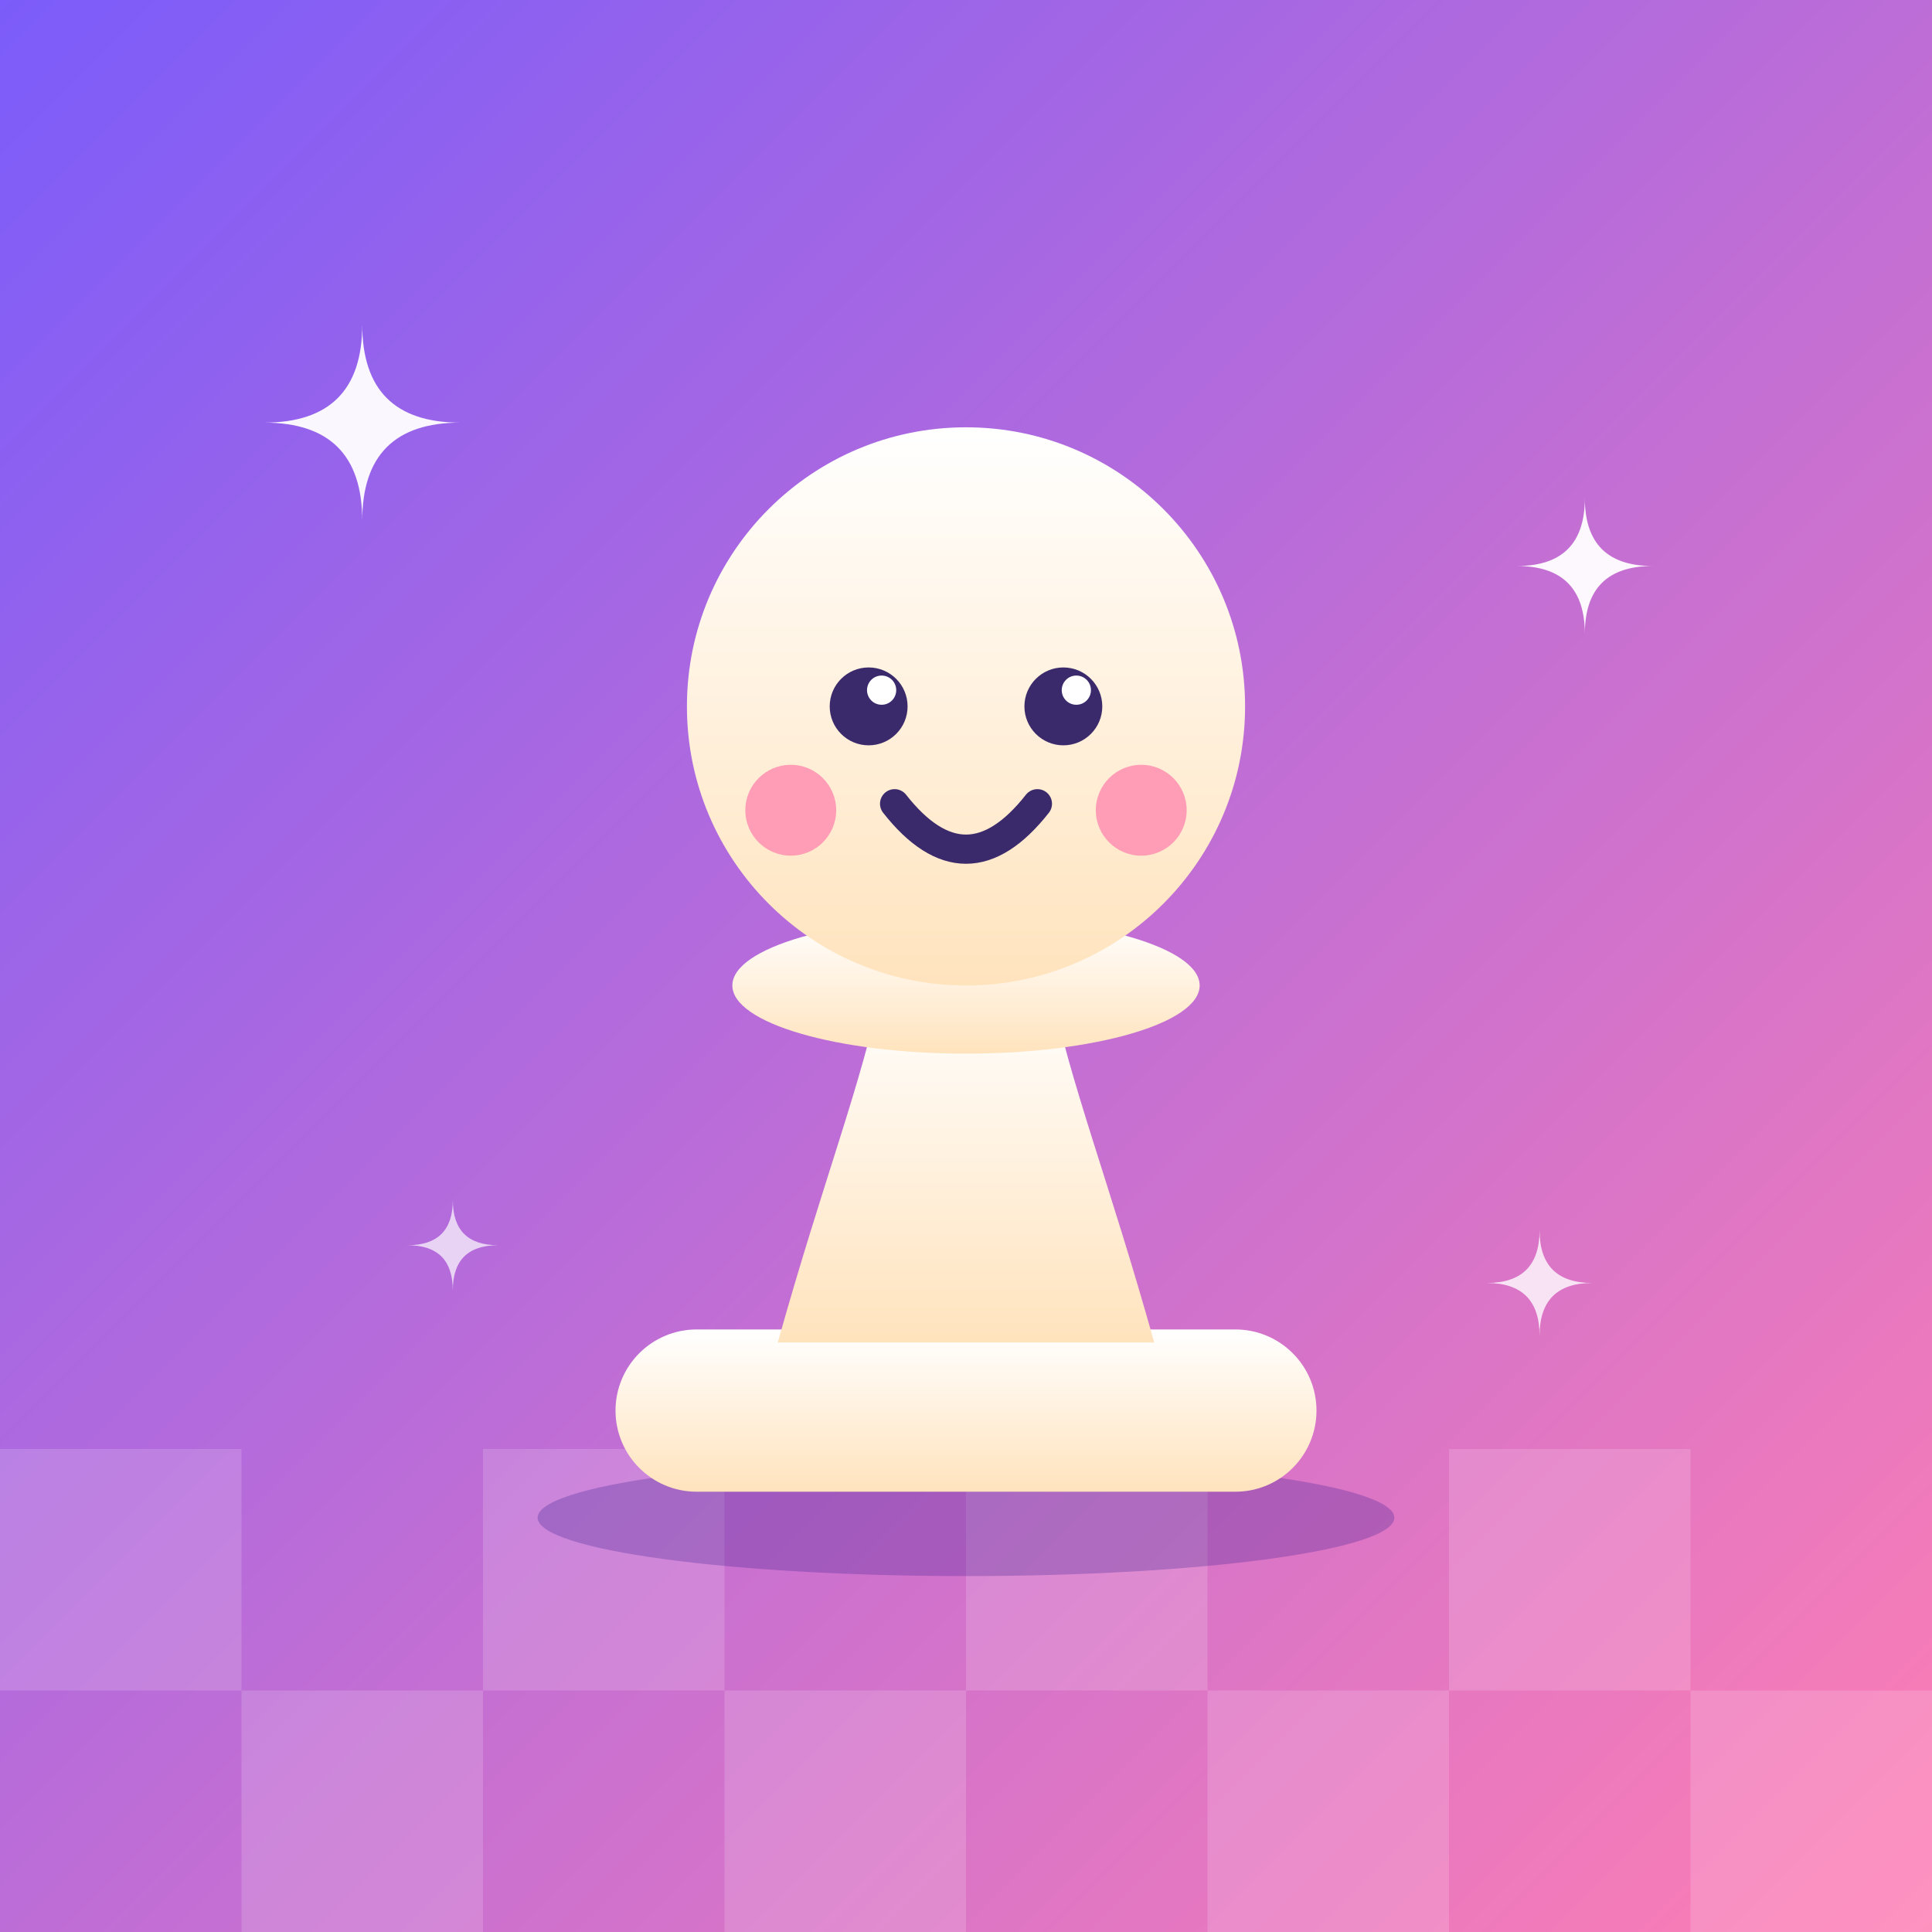
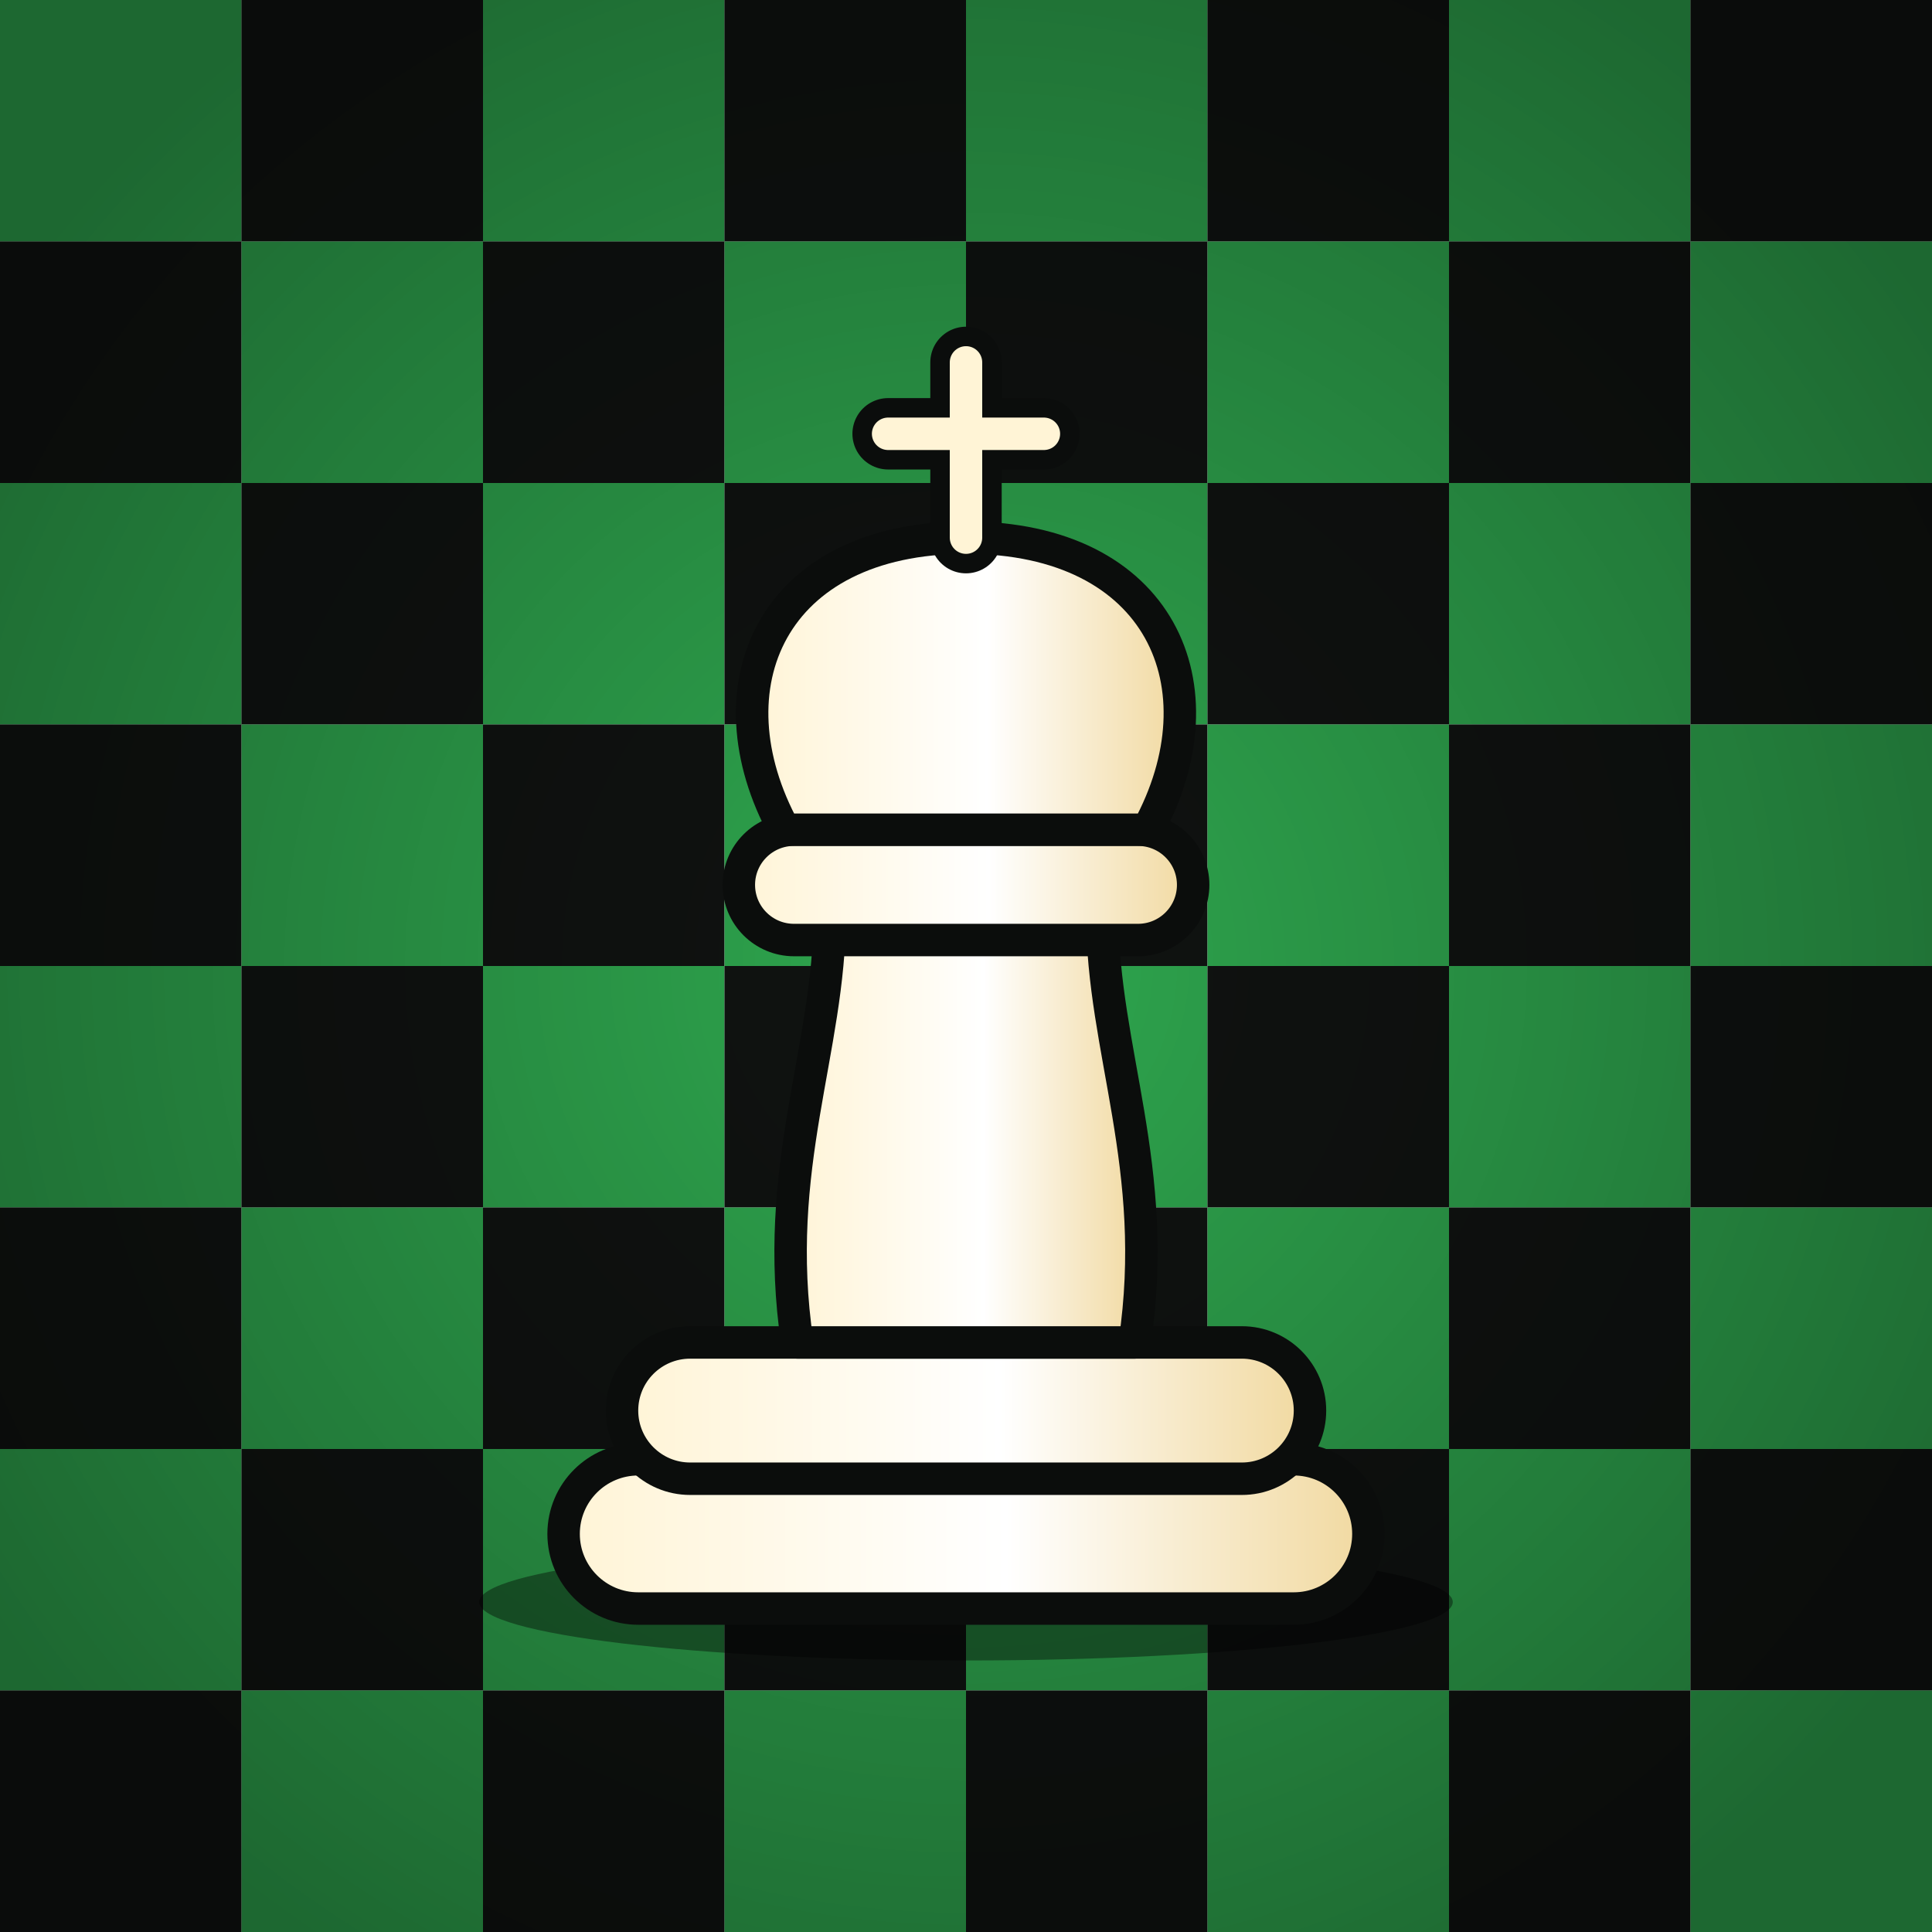
<svg xmlns="http://www.w3.org/2000/svg" viewBox="0 0 512 512">
  <defs>
-     <linearGradient id="bg" x1="0" y1="0" x2="1" y2="1">
-       <stop offset="0" stop-color="#7B5CFA" />
-       <stop offset="1" stop-color="#FF7EB3" />
+     <linearGradient id="king" x1="0" y1="0" x2="1" y2="0">
+       <stop offset="0" stop-color="#FFF4D6" />
+       <stop offset=".55" stop-color="#FFFFFF" />
+       <stop offset="1" stop-color="#F1D9A0" />
    </linearGradient>
-     <linearGradient id="pawn" x1="0" y1="0" x2="0" y2="1">
-       <stop offset="0" stop-color="#FFFFFF" />
-       <stop offset="1" stop-color="#FFE3BD" />
-     </linearGradient>
+     <radialGradient id="glow" cx=".5" cy=".5" r=".6">
+       <stop offset="0" stop-color="#000" stop-opacity=".0" />
+       <stop offset="1" stop-color="#000" stop-opacity=".38" />
+     </radialGradient>
    <clipPath id="clip">
      <rect width="512" height="512" rx="0" />
    </clipPath>
  </defs>
  <g clip-path="url(#clip)">
-     <rect width="512" height="512" fill="url(#bg)" />
-     <g fill="#fff" opacity=".16">
-       <rect x="0" y="384" width="64" height="64" />
-       <rect x="128" y="384" width="64" height="64" />
-       <rect x="256" y="384" width="64" height="64" />
-       <rect x="384" y="384" width="64" height="64" />
-       <rect x="64" y="448" width="64" height="64" />
-       <rect x="192" y="448" width="64" height="64" />
-       <rect x="320" y="448" width="64" height="64" />
-       <rect x="448" y="448" width="64" height="64" />
-     </g>
-     <path d="M96 86Q96 112 122 112Q96 112 96 138Q96 112 70 112Q96 112 96 86Z" fill="#fff" opacity="0.95" />
-     <path d="M420 132Q420 150 438 150Q420 150 420 168Q420 150 402 150Q420 150 420 132Z" fill="#fff" opacity="0.95" />
-     <path d="M408 326Q408 340 422 340Q408 340 408 354Q408 340 394 340Q408 340 408 326Z" fill="#fff" opacity="0.8" />
-     <path d="M120 318Q120 330 132 330Q120 330 120 342Q120 330 108 330Q120 330 120 318Z" fill="#fff" opacity="0.7" />
-     <g transform="translate(256 256) scale(0.86) translate(-256 -256)">
-       <ellipse cx="256" cy="426" rx="132" ry="18" fill="#3B1E8F" opacity=".28" />
-       <rect x="148" y="368" width="216" height="50" rx="25" fill="url(#pawn)" />
-       <path d="M198 372C212 322 224 292 230 262L282 262C288 292 300 322 314 372Z" fill="url(#pawn)" />
-       <ellipse cx="256" cy="262" rx="72" ry="21" fill="url(#pawn)" />
-       <circle cx="256" cy="176" r="86" fill="url(#pawn)" />
-       <circle cx="226" cy="176" r="12" fill="#3B2A6B" />
-       <circle cx="286" cy="176" r="12" fill="#3B2A6B" />
-       <circle cx="230" cy="171" r="4.5" fill="#fff" />
-       <circle cx="290" cy="171" r="4.5" fill="#fff" />
-       <circle cx="202" cy="208" r="14" fill="#FF8FB1" opacity=".85" />
-       <circle cx="310" cy="208" r="14" fill="#FF8FB1" opacity=".85" />
-       <path d="M234 206Q256 234 278 206" stroke="#3B2A6B" stroke-width="9" stroke-linecap="round" fill="none" />
+     <rect x="0" y="0" width="64" height="64" fill="#2FA84F" />
+     <rect x="64" y="0" width="64" height="64" fill="#101311" />
+     <rect x="128" y="0" width="64" height="64" fill="#2FA84F" />
+     <rect x="192" y="0" width="64" height="64" fill="#101311" />
+     <rect x="256" y="0" width="64" height="64" fill="#2FA84F" />
+     <rect x="320" y="0" width="64" height="64" fill="#101311" />
+     <rect x="384" y="0" width="64" height="64" fill="#2FA84F" />
+     <rect x="448" y="0" width="64" height="64" fill="#101311" />
+     <rect x="0" y="64" width="64" height="64" fill="#101311" />
+     <rect x="64" y="64" width="64" height="64" fill="#2FA84F" />
+     <rect x="128" y="64" width="64" height="64" fill="#101311" />
+     <rect x="192" y="64" width="64" height="64" fill="#2FA84F" />
+     <rect x="256" y="64" width="64" height="64" fill="#101311" />
+     <rect x="320" y="64" width="64" height="64" fill="#2FA84F" />
+     <rect x="384" y="64" width="64" height="64" fill="#101311" />
+     <rect x="448" y="64" width="64" height="64" fill="#2FA84F" />
+     <rect x="0" y="128" width="64" height="64" fill="#2FA84F" />
+     <rect x="64" y="128" width="64" height="64" fill="#101311" />
+     <rect x="128" y="128" width="64" height="64" fill="#2FA84F" />
+     <rect x="192" y="128" width="64" height="64" fill="#101311" />
+     <rect x="256" y="128" width="64" height="64" fill="#2FA84F" />
+     <rect x="320" y="128" width="64" height="64" fill="#101311" />
+     <rect x="384" y="128" width="64" height="64" fill="#2FA84F" />
+     <rect x="448" y="128" width="64" height="64" fill="#101311" />
+     <rect x="0" y="192" width="64" height="64" fill="#101311" />
+     <rect x="64" y="192" width="64" height="64" fill="#2FA84F" />
+     <rect x="128" y="192" width="64" height="64" fill="#101311" />
+     <rect x="192" y="192" width="64" height="64" fill="#2FA84F" />
+     <rect x="256" y="192" width="64" height="64" fill="#101311" />
+     <rect x="320" y="192" width="64" height="64" fill="#2FA84F" />
+     <rect x="384" y="192" width="64" height="64" fill="#101311" />
+     <rect x="448" y="192" width="64" height="64" fill="#2FA84F" />
+     <rect x="0" y="256" width="64" height="64" fill="#2FA84F" />
+     <rect x="64" y="256" width="64" height="64" fill="#101311" />
+     <rect x="128" y="256" width="64" height="64" fill="#2FA84F" />
+     <rect x="192" y="256" width="64" height="64" fill="#101311" />
+     <rect x="256" y="256" width="64" height="64" fill="#2FA84F" />
+     <rect x="320" y="256" width="64" height="64" fill="#101311" />
+     <rect x="384" y="256" width="64" height="64" fill="#2FA84F" />
+     <rect x="448" y="256" width="64" height="64" fill="#101311" />
+     <rect x="0" y="320" width="64" height="64" fill="#101311" />
+     <rect x="64" y="320" width="64" height="64" fill="#2FA84F" />
+     <rect x="128" y="320" width="64" height="64" fill="#101311" />
+     <rect x="192" y="320" width="64" height="64" fill="#2FA84F" />
+     <rect x="256" y="320" width="64" height="64" fill="#101311" />
+     <rect x="320" y="320" width="64" height="64" fill="#2FA84F" />
+     <rect x="384" y="320" width="64" height="64" fill="#101311" />
+     <rect x="448" y="320" width="64" height="64" fill="#2FA84F" />
+     <rect x="0" y="384" width="64" height="64" fill="#2FA84F" />
+     <rect x="64" y="384" width="64" height="64" fill="#101311" />
+     <rect x="128" y="384" width="64" height="64" fill="#2FA84F" />
+     <rect x="192" y="384" width="64" height="64" fill="#101311" />
+     <rect x="256" y="384" width="64" height="64" fill="#2FA84F" />
+     <rect x="320" y="384" width="64" height="64" fill="#101311" />
+     <rect x="384" y="384" width="64" height="64" fill="#2FA84F" />
+     <rect x="448" y="384" width="64" height="64" fill="#101311" />
+     <rect x="0" y="448" width="64" height="64" fill="#101311" />
+     <rect x="64" y="448" width="64" height="64" fill="#2FA84F" />
+     <rect x="128" y="448" width="64" height="64" fill="#101311" />
+     <rect x="192" y="448" width="64" height="64" fill="#2FA84F" />
+     <rect x="256" y="448" width="64" height="64" fill="#101311" />
+     <rect x="320" y="448" width="64" height="64" fill="#2FA84F" />
+     <rect x="384" y="448" width="64" height="64" fill="#101311" />
+     <rect x="448" y="448" width="64" height="64" fill="#2FA84F" />
+     <rect width="512" height="512" fill="url(#glow)" />
+     <g transform="translate(256 256) scale(0.86) translate(-256 -256)" stroke="#0B0D0C" stroke-width="10" stroke-linejoin="round" stroke-linecap="round">
+       <ellipse cx="256" cy="452" rx="150" ry="18" fill="#000" opacity=".4" stroke="none" />
+       <rect x="132" y="408" width="248" height="46" rx="23" fill="url(#king)" />
+       <rect x="150" y="372" width="212" height="42" rx="21" fill="url(#king)" />
+       <path d="M204 372C196 318 214 282 214 240L298 240C298 282 316 318 308 372Z" fill="url(#king)" />
+       <rect x="186" y="214" width="140" height="34" rx="17" fill="url(#king)" />
+       <path d="M200 214C176 170 196 124 256 124C316 124 336 170 312 214Z" fill="url(#king)" />
+       <path d="M256 124L256 70M232 92L280 92" stroke-width="22" fill="none" />
+       <path d="M256 124L256 70M232 92L280 92" stroke="#FFF4D6" stroke-width="10" fill="none" />
    </g>
  </g>
</svg>
